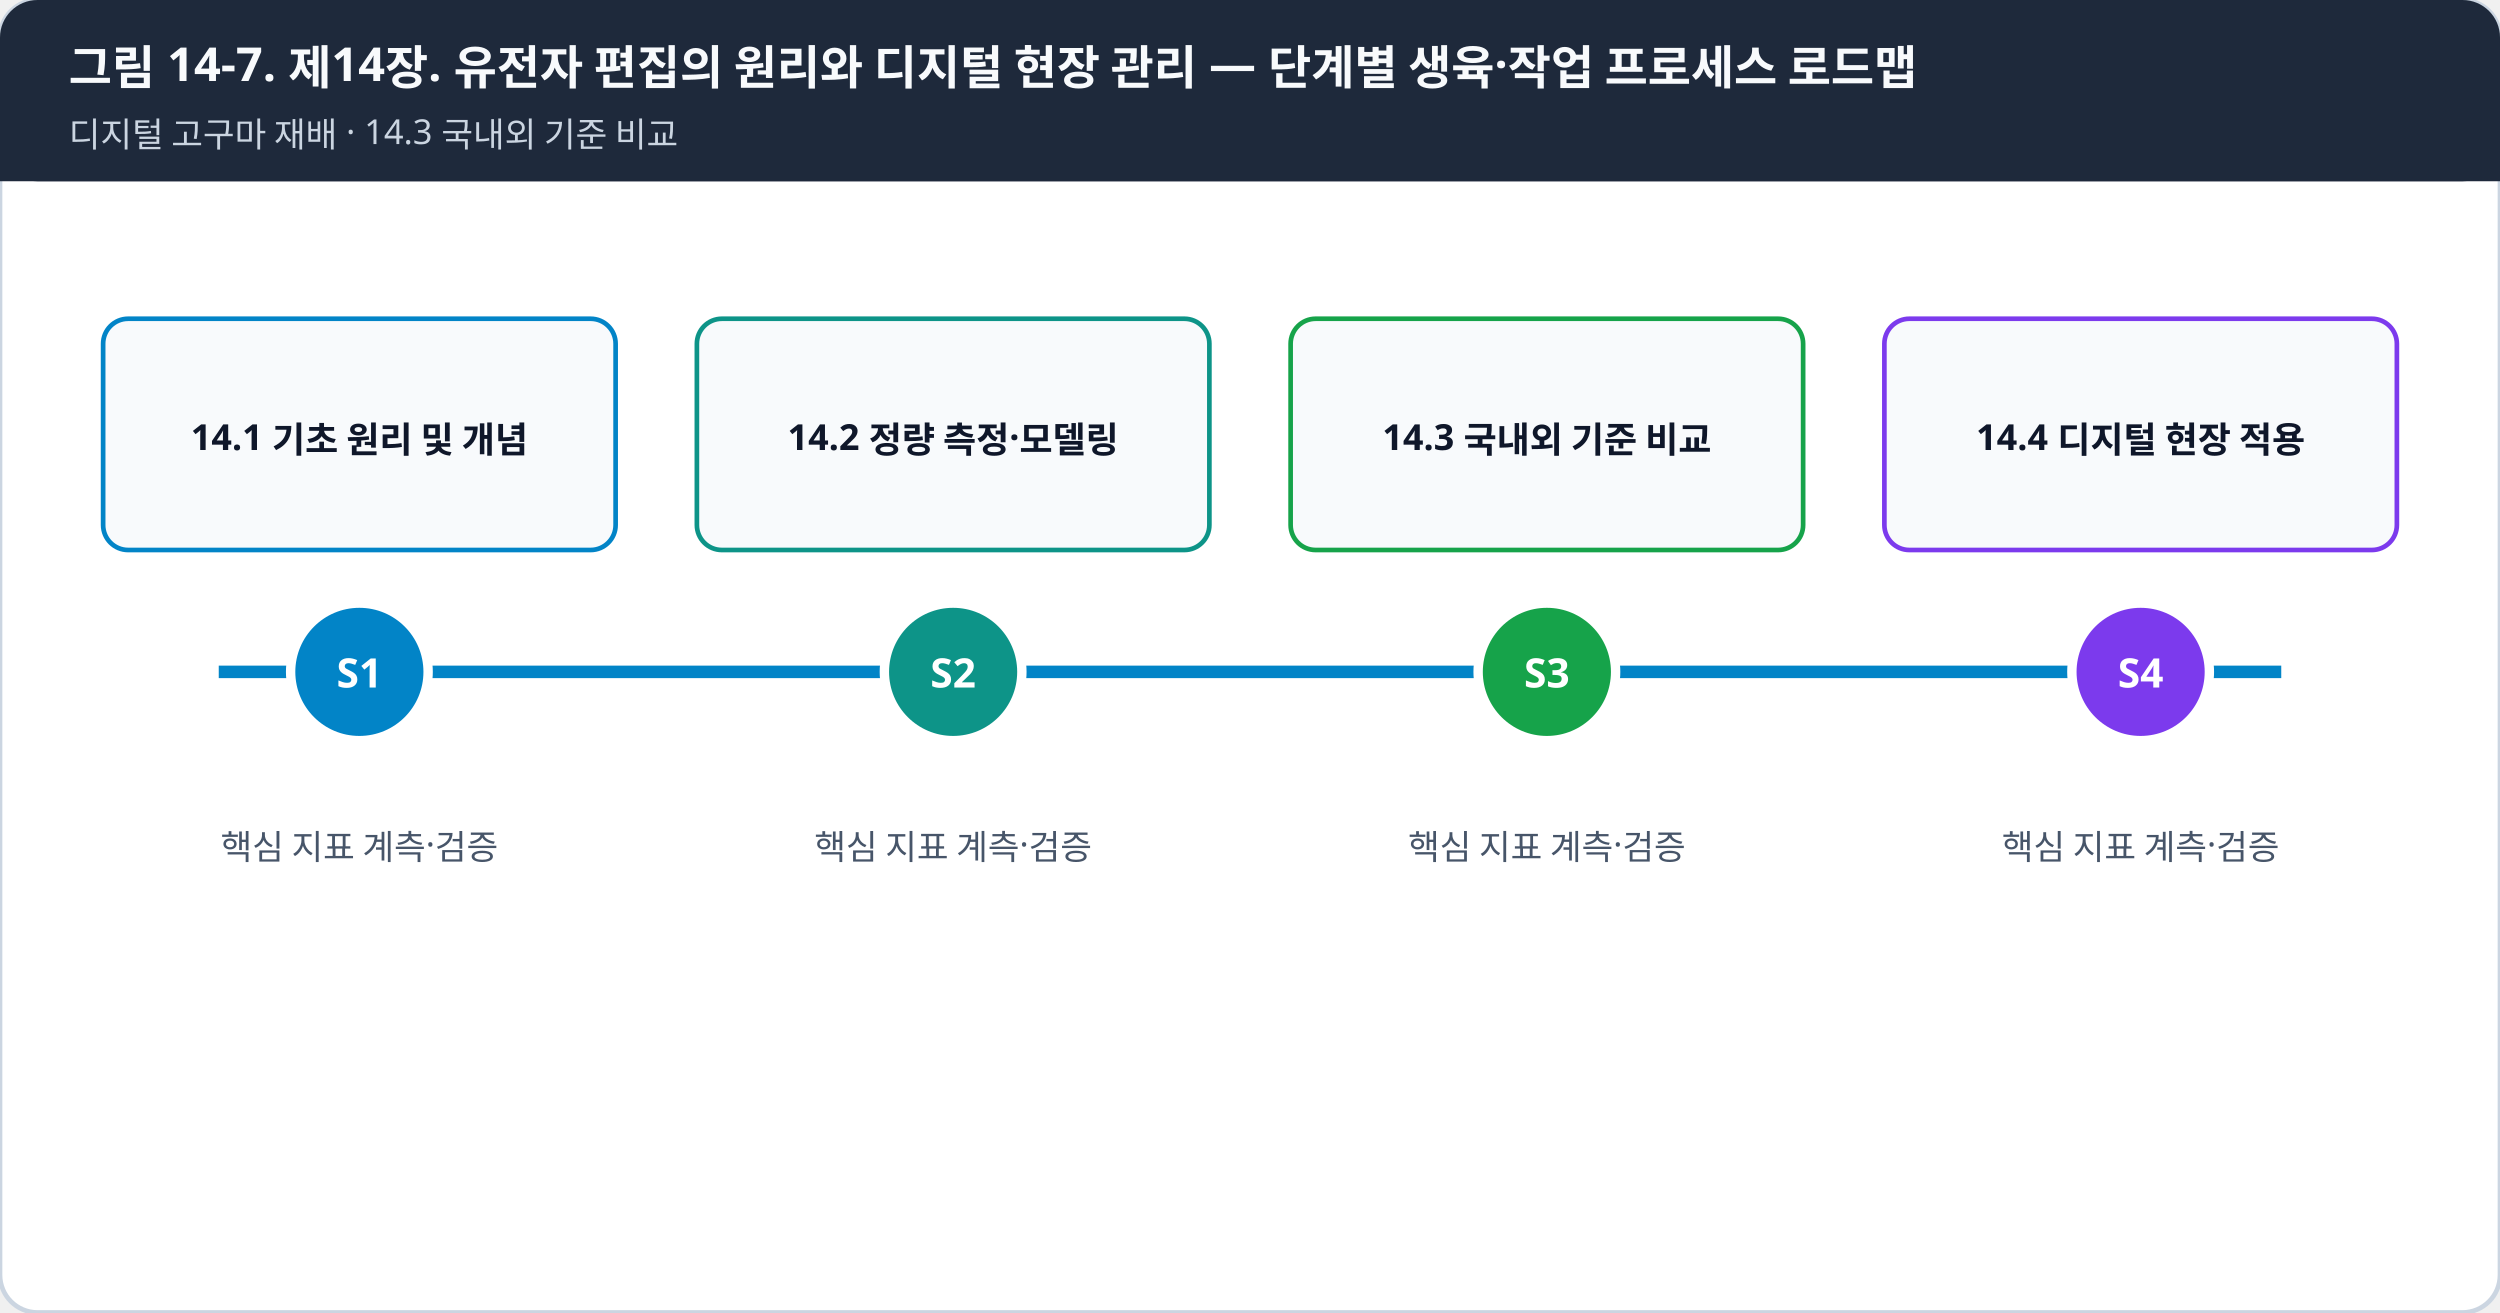
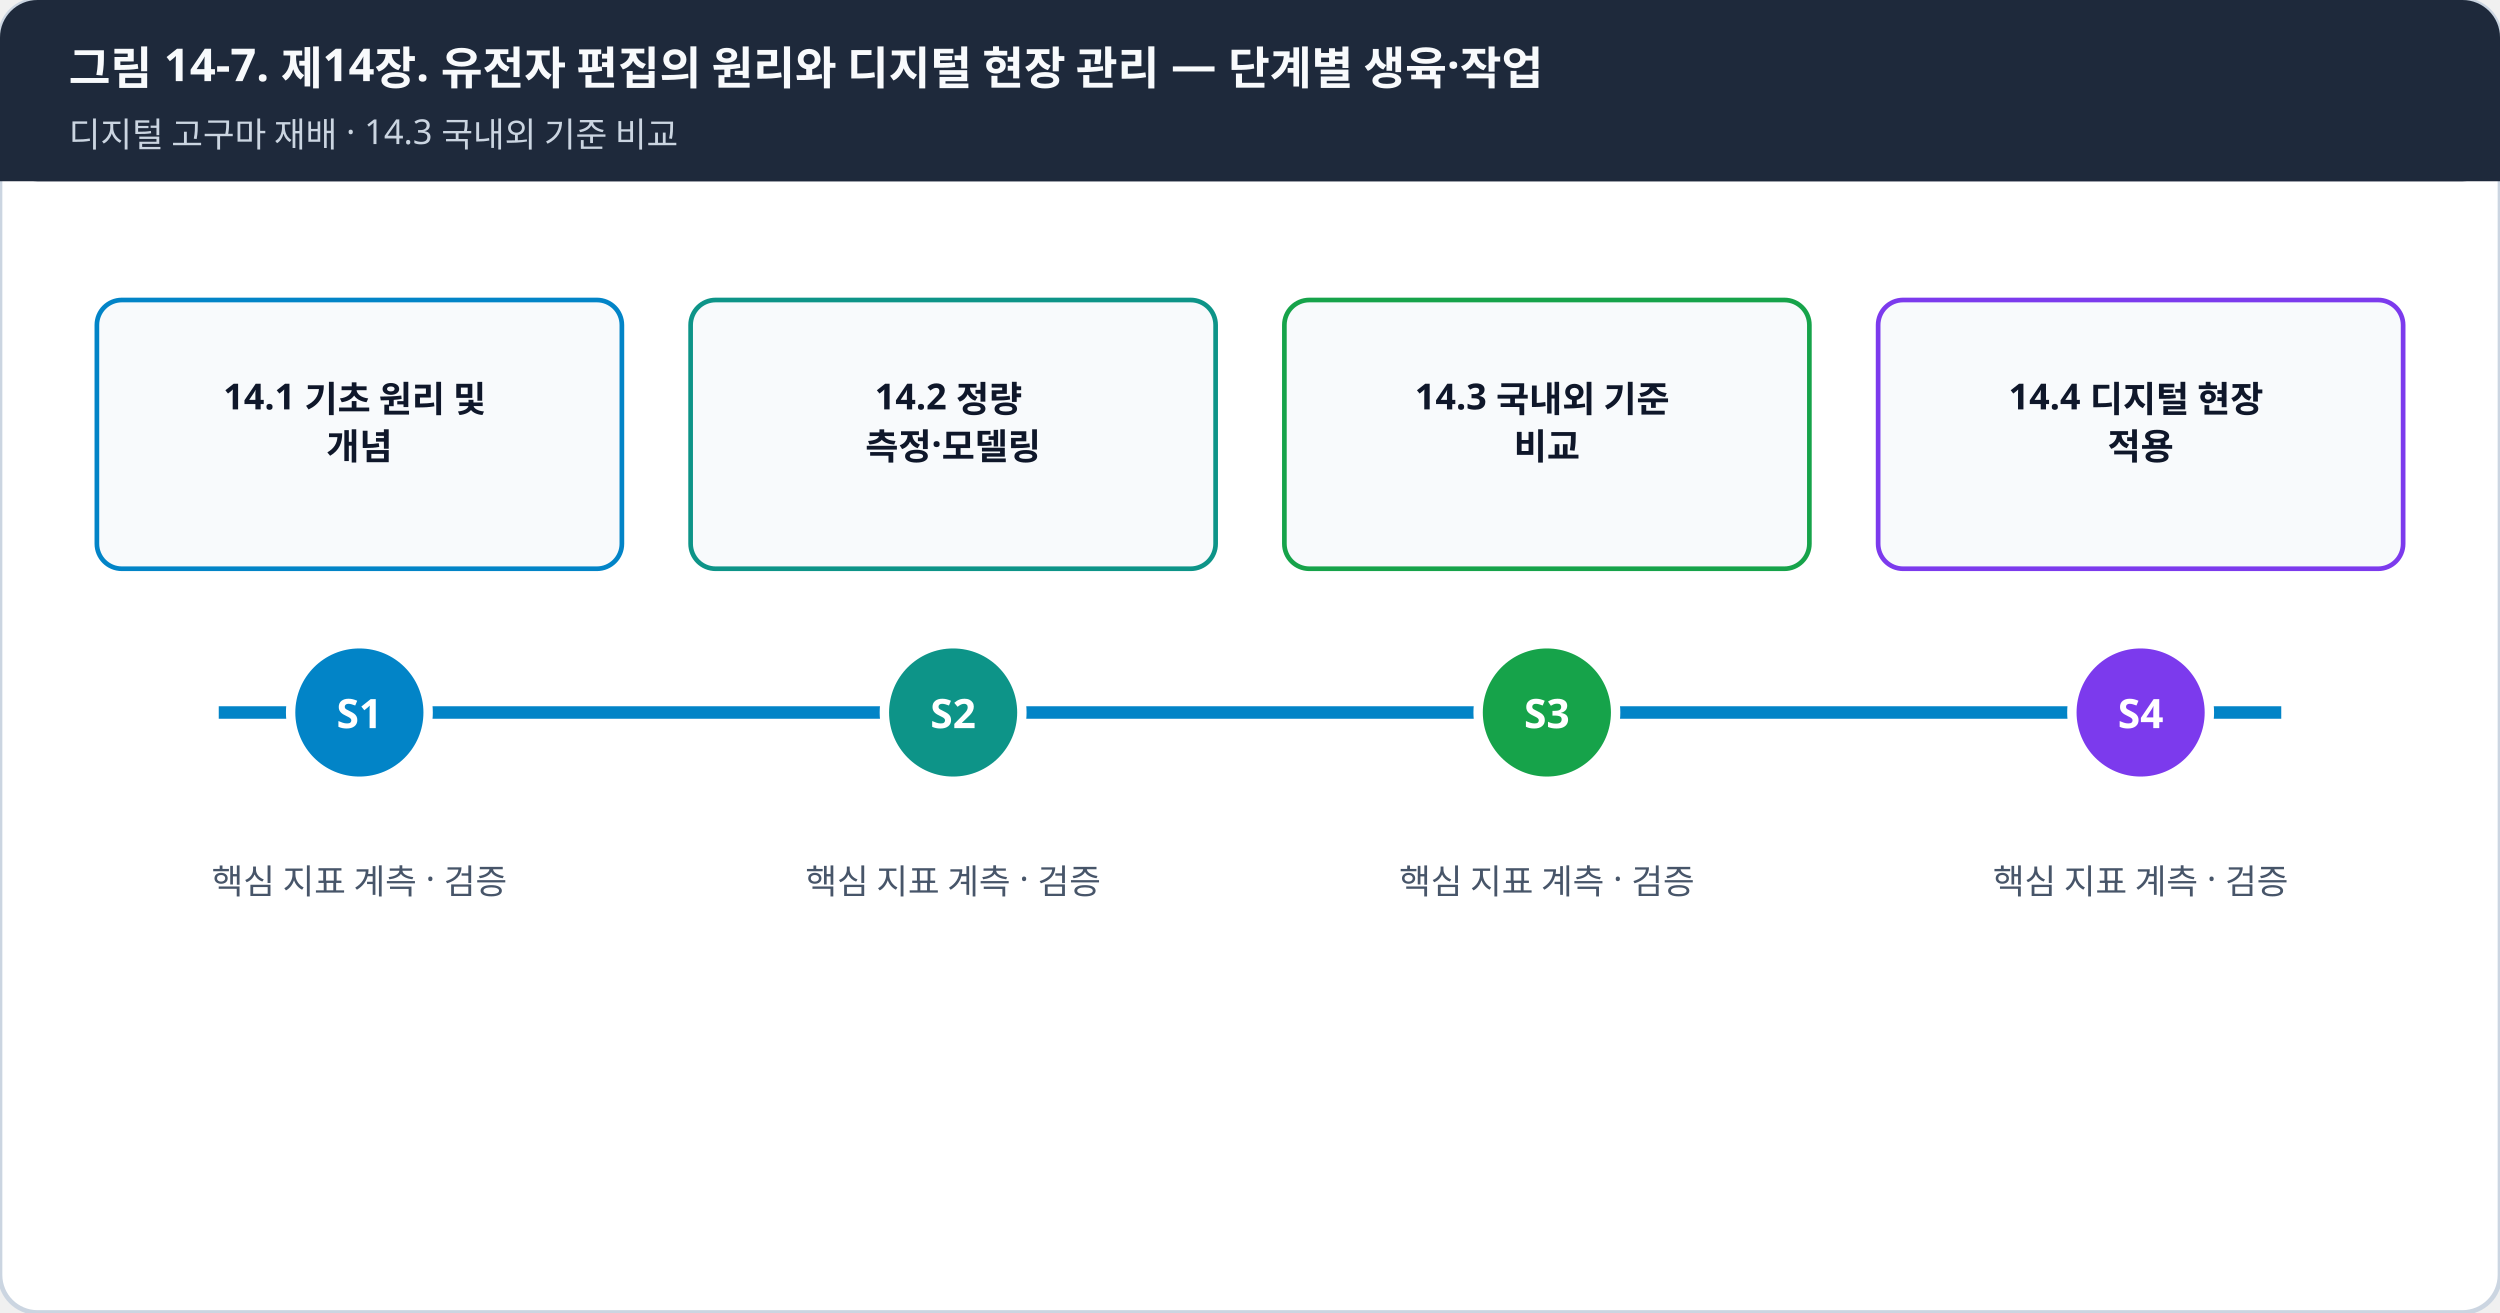
<svg xmlns="http://www.w3.org/2000/svg" viewBox="0 0 800 420" width="800" height="420" style="background:#ffffff;font-family:'Malgun Gothic', 'Apple SD Gothic Neo', 'Noto Sans KR', sans-serif;">
  <rect x="0" y="0" width="800" height="420" rx="12" fill="#ffffff" stroke="#cbd5e1" stroke-width="1.5" />
  <rect x="0" y="0" width="800" height="58" rx="12" fill="#1e293b" />
  <rect x="0" y="42" width="800" height="16" fill="#1e293b" />
-   <text x="22" y="27" font-size="15" font-weight="700" fill="#f8fafc">그림 14-7. 제14장. 유전자 편집의 원리와 디지털 현장 관리 — 단계별 생육·작업 프로세스 로드맵 </text>
+   <text x="22" y="27" font-size="14.5" font-weight="700" fill="#f8fafc">그림 14-7. 제14장. 유전자 편집의 원리와 디지털 현장 관리 — 단계별 생육·작업</text>
  <text x="22" y="47" font-size="11" fill="#cbd5e1">디지털 고구마 재배 · 14.3 국내외 기준 비교</text>
-   <line x1="70" y1="215" x2="730" y2="215" stroke="#0284c7" stroke-width="4" />
-   <circle cx="115" cy="215" r="22" fill="#0284c7" stroke="#ffffff" stroke-width="3" />
-   <text x="115" y="220" text-anchor="middle" font-size="13" font-weight="700" fill="#ffffff">S1</text>
-   <rect x="33" y="102" width="164" height="74" rx="8" fill="#f8fafc" stroke="#0284c7" stroke-width="1.5" />
-   <text x="115" y="144" text-anchor="middle" font-size="11.5" font-weight="700" fill="#0f172a">14.1 기초 원리 및 개념</text>
-   <text x="115" y="275" text-anchor="middle" font-size="11" fill="#475569">핵심 지표 계측·검증</text>
-   <circle cx="305" cy="215" r="22" fill="#0d9488" stroke="#ffffff" stroke-width="3" />
-   <text x="305" y="220" text-anchor="middle" font-size="13" font-weight="700" fill="#ffffff">S2</text>
-   <rect x="223" y="102" width="164" height="74" rx="8" fill="#f8fafc" stroke="#0d9488" stroke-width="1.5" />
-   <text x="305" y="144" text-anchor="middle" font-size="11.5" font-weight="700" fill="#0f172a">14.2 정량 측정·모델링</text>
-   <text x="305" y="275" text-anchor="middle" font-size="11" fill="#475569">핵심 지표 계측·검증</text>
-   <circle cx="495" cy="215" r="22" fill="#16a34a" stroke="#ffffff" stroke-width="3" />
-   <text x="495" y="220" text-anchor="middle" font-size="13" font-weight="700" fill="#ffffff">S3</text>
-   <rect x="413" y="102" width="164" height="74" rx="8" fill="#f8fafc" stroke="#16a34a" stroke-width="1.5" />
-   <text x="495" y="144" text-anchor="middle" font-size="11.5" font-weight="700" fill="#0f172a">14.3 국내외 기준 비교</text>
-   <text x="495" y="275" text-anchor="middle" font-size="11" fill="#475569">핵심 지표 계측·검증</text>
-   <circle cx="685" cy="215" r="22" fill="#7c3aed" stroke="#ffffff" stroke-width="3" />
-   <text x="685" y="220" text-anchor="middle" font-size="13" font-weight="700" fill="#ffffff">S4</text>
-   <rect x="603" y="102" width="164" height="74" rx="8" fill="#f8fafc" stroke="#7c3aed" stroke-width="1.5" />
-   <text x="685" y="144" text-anchor="middle" font-size="11.5" font-weight="700" fill="#0f172a">14.4 디지털 현장 적용</text>
-   <text x="685" y="275" text-anchor="middle" font-size="11" fill="#475569">핵심 지표 계측·검증</text>
+   <line x1="70" y1="228" x2="730" y2="228" stroke="#0284c7" stroke-width="4" />
+   <circle cx="115" cy="228" r="22" fill="#0284c7" stroke="#ffffff" stroke-width="3" />
+   <text x="115" y="233" text-anchor="middle" font-size="13" font-weight="700" fill="#ffffff">S1</text>
+   <rect x="31" y="96" width="168" height="86" rx="8" fill="#f8fafc" stroke="#0284c7" stroke-width="1.5" />
+   <text text-anchor="middle" font-size="11.5" font-weight="700" fill="#0f172a">
+     <tspan x="115" y="131.0">14.1 기초 원리 및</tspan>
+     <tspan x="115" y="147.0">개념</tspan>
+   </text>
+   <text x="115" y="286" text-anchor="middle" font-size="11" fill="#475569">핵심 지표 계측 · 검증</text>
+   <circle cx="305" cy="228" r="22" fill="#0d9488" stroke="#ffffff" stroke-width="3" />
+   <text x="305" y="233" text-anchor="middle" font-size="13" font-weight="700" fill="#ffffff">S2</text>
+   <rect x="221" y="96" width="168" height="86" rx="8" fill="#f8fafc" stroke="#0d9488" stroke-width="1.5" />
+   <text text-anchor="middle" font-size="11.5" font-weight="700" fill="#0f172a">
+     <tspan x="305" y="131.0">14.2 정량</tspan>
+     <tspan x="305" y="147.0">측정·모델링</tspan>
+   </text>
+   <text x="305" y="286" text-anchor="middle" font-size="11" fill="#475569">핵심 지표 계측 · 검증</text>
+   <circle cx="495" cy="228" r="22" fill="#16a34a" stroke="#ffffff" stroke-width="3" />
+   <text x="495" y="233" text-anchor="middle" font-size="13" font-weight="700" fill="#ffffff">S3</text>
+   <rect x="411" y="96" width="168" height="86" rx="8" fill="#f8fafc" stroke="#16a34a" stroke-width="1.5" />
+   <text text-anchor="middle" font-size="11.5" font-weight="700" fill="#0f172a">
+     <tspan x="495" y="131.0">14.3 국내외 기준</tspan>
+     <tspan x="495" y="147.0">비교</tspan>
+   </text>
+   <text x="495" y="286" text-anchor="middle" font-size="11" fill="#475569">핵심 지표 계측 · 검증</text>
+   <circle cx="685" cy="228" r="22" fill="#7c3aed" stroke="#ffffff" stroke-width="3" />
+   <text x="685" y="233" text-anchor="middle" font-size="13" font-weight="700" fill="#ffffff">S4</text>
+   <rect x="601" y="96" width="168" height="86" rx="8" fill="#f8fafc" stroke="#7c3aed" stroke-width="1.5" />
+   <text text-anchor="middle" font-size="11.5" font-weight="700" fill="#0f172a">
+     <tspan x="685" y="131.0">14.4 디지털 현장</tspan>
+     <tspan x="685" y="147.0">적용</tspan>
+   </text>
+   <text x="685" y="286" text-anchor="middle" font-size="11" fill="#475569">핵심 지표 계측 · 검증</text>
</svg>
